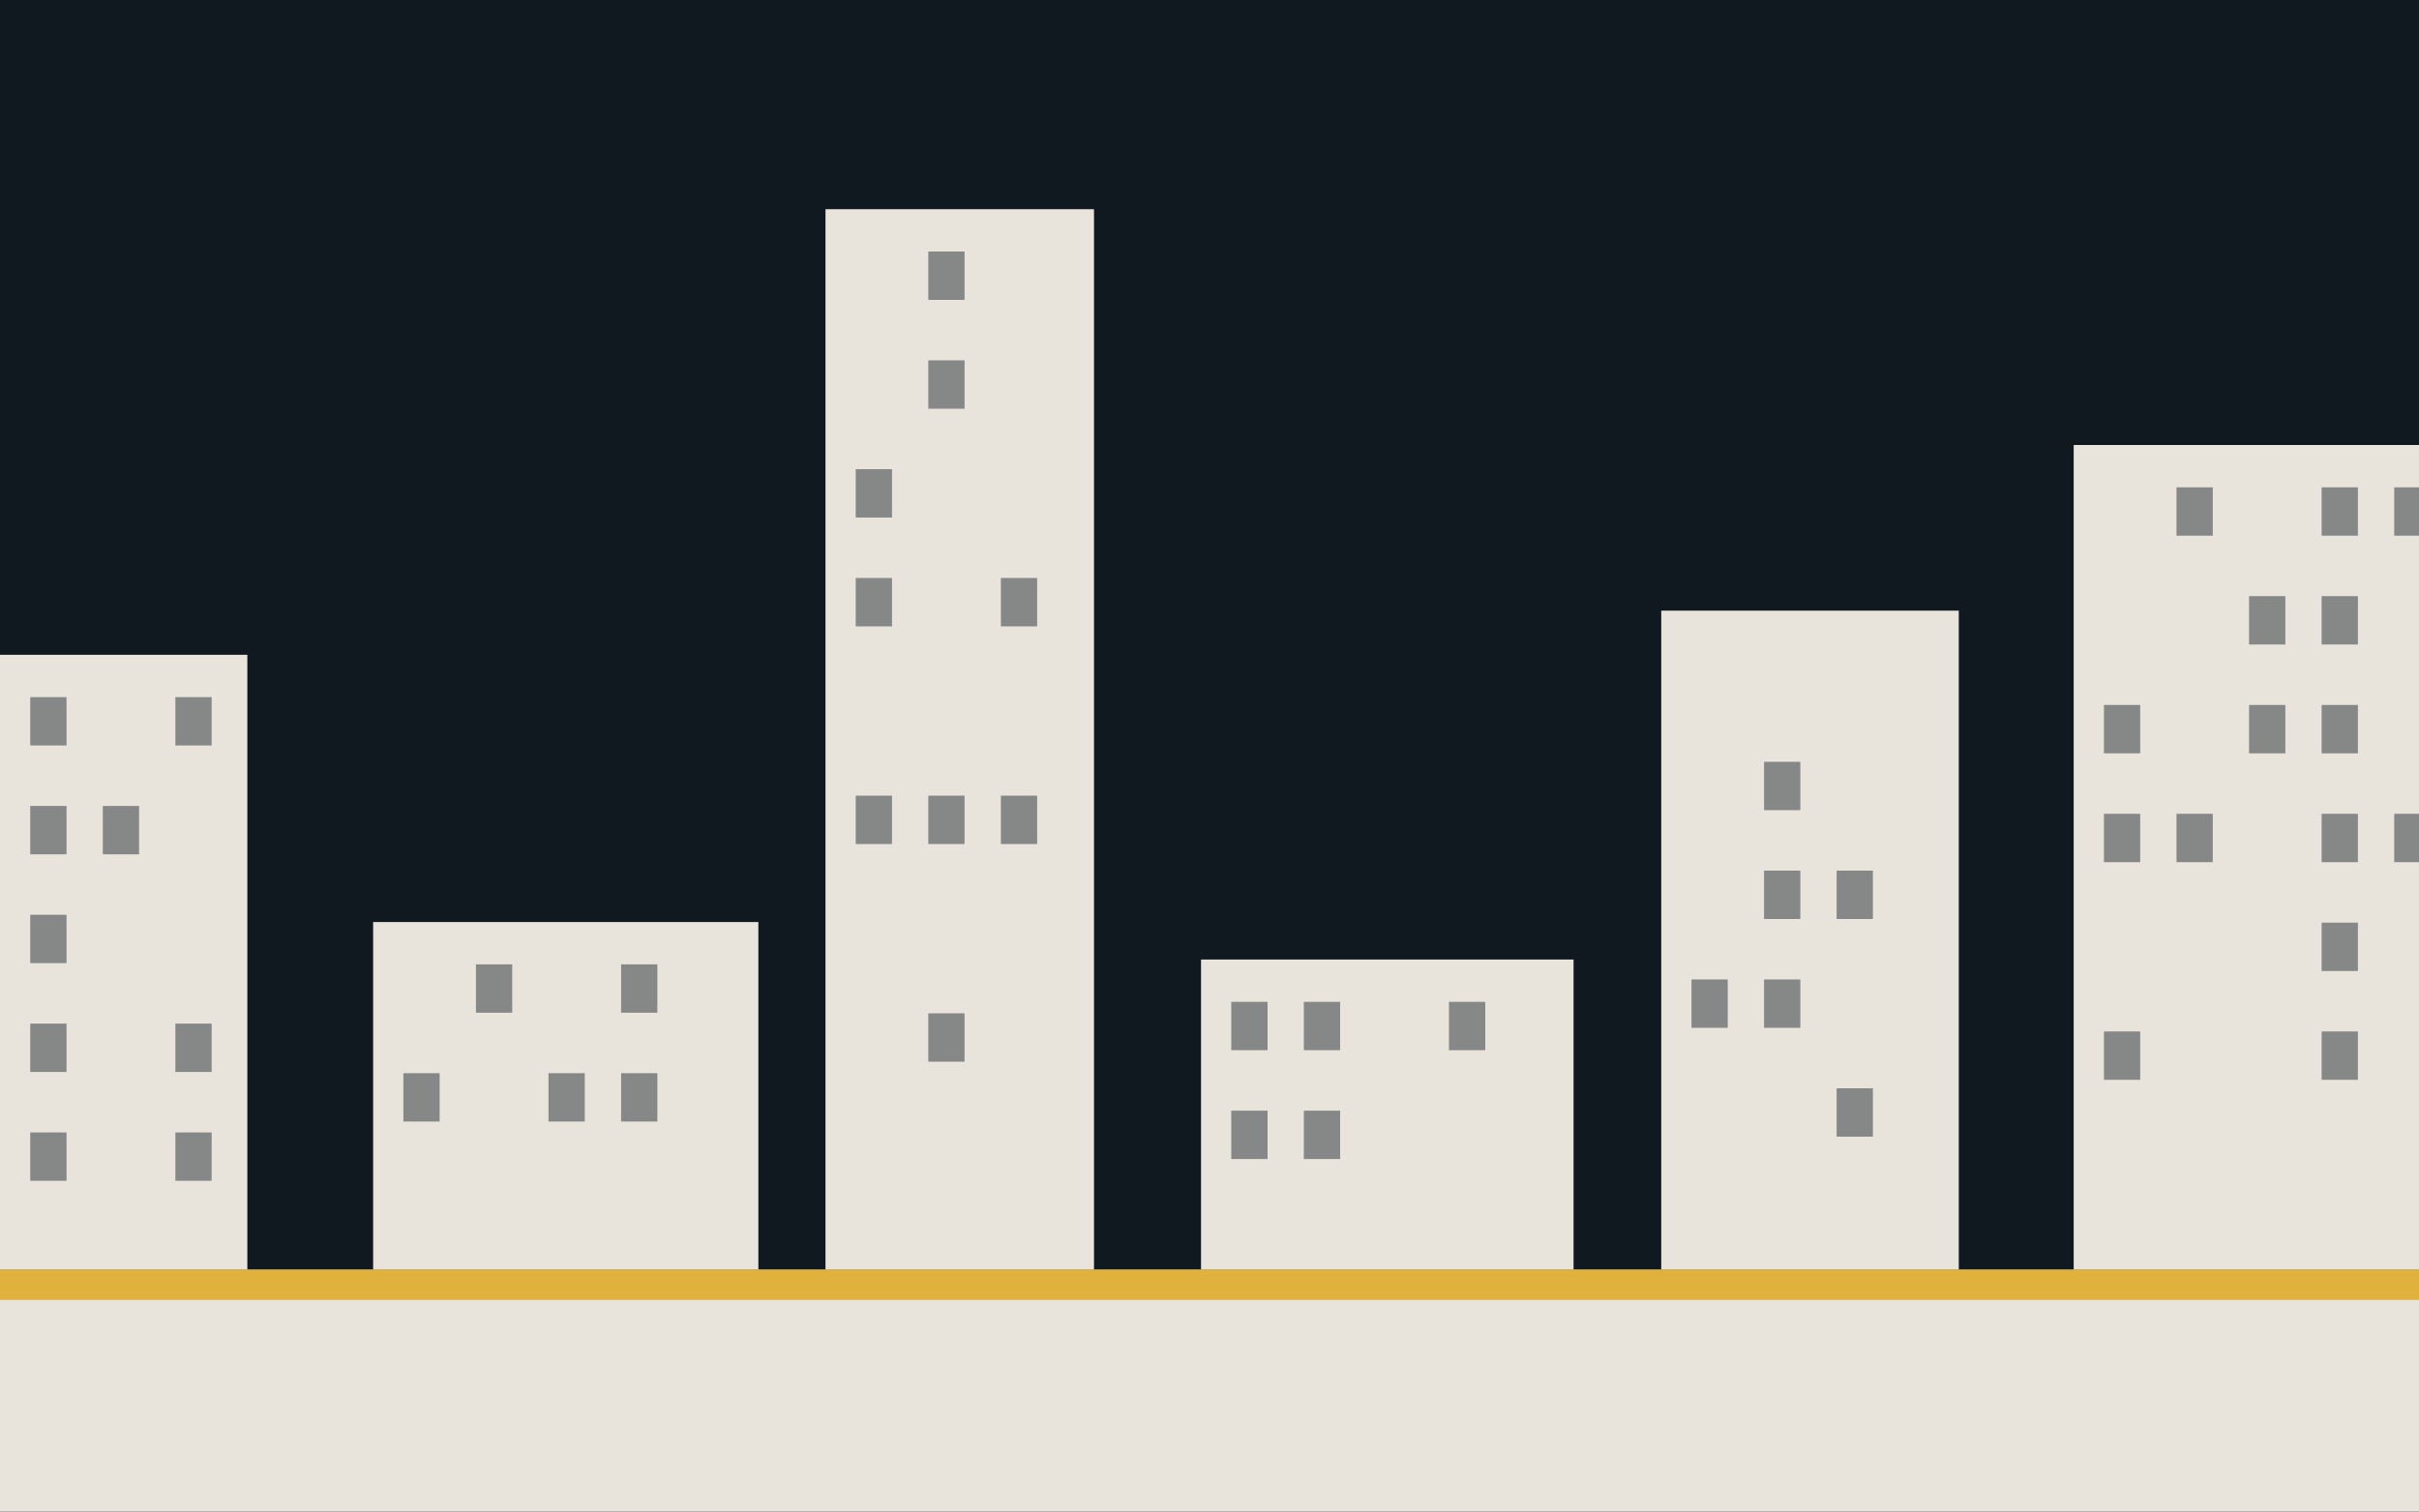
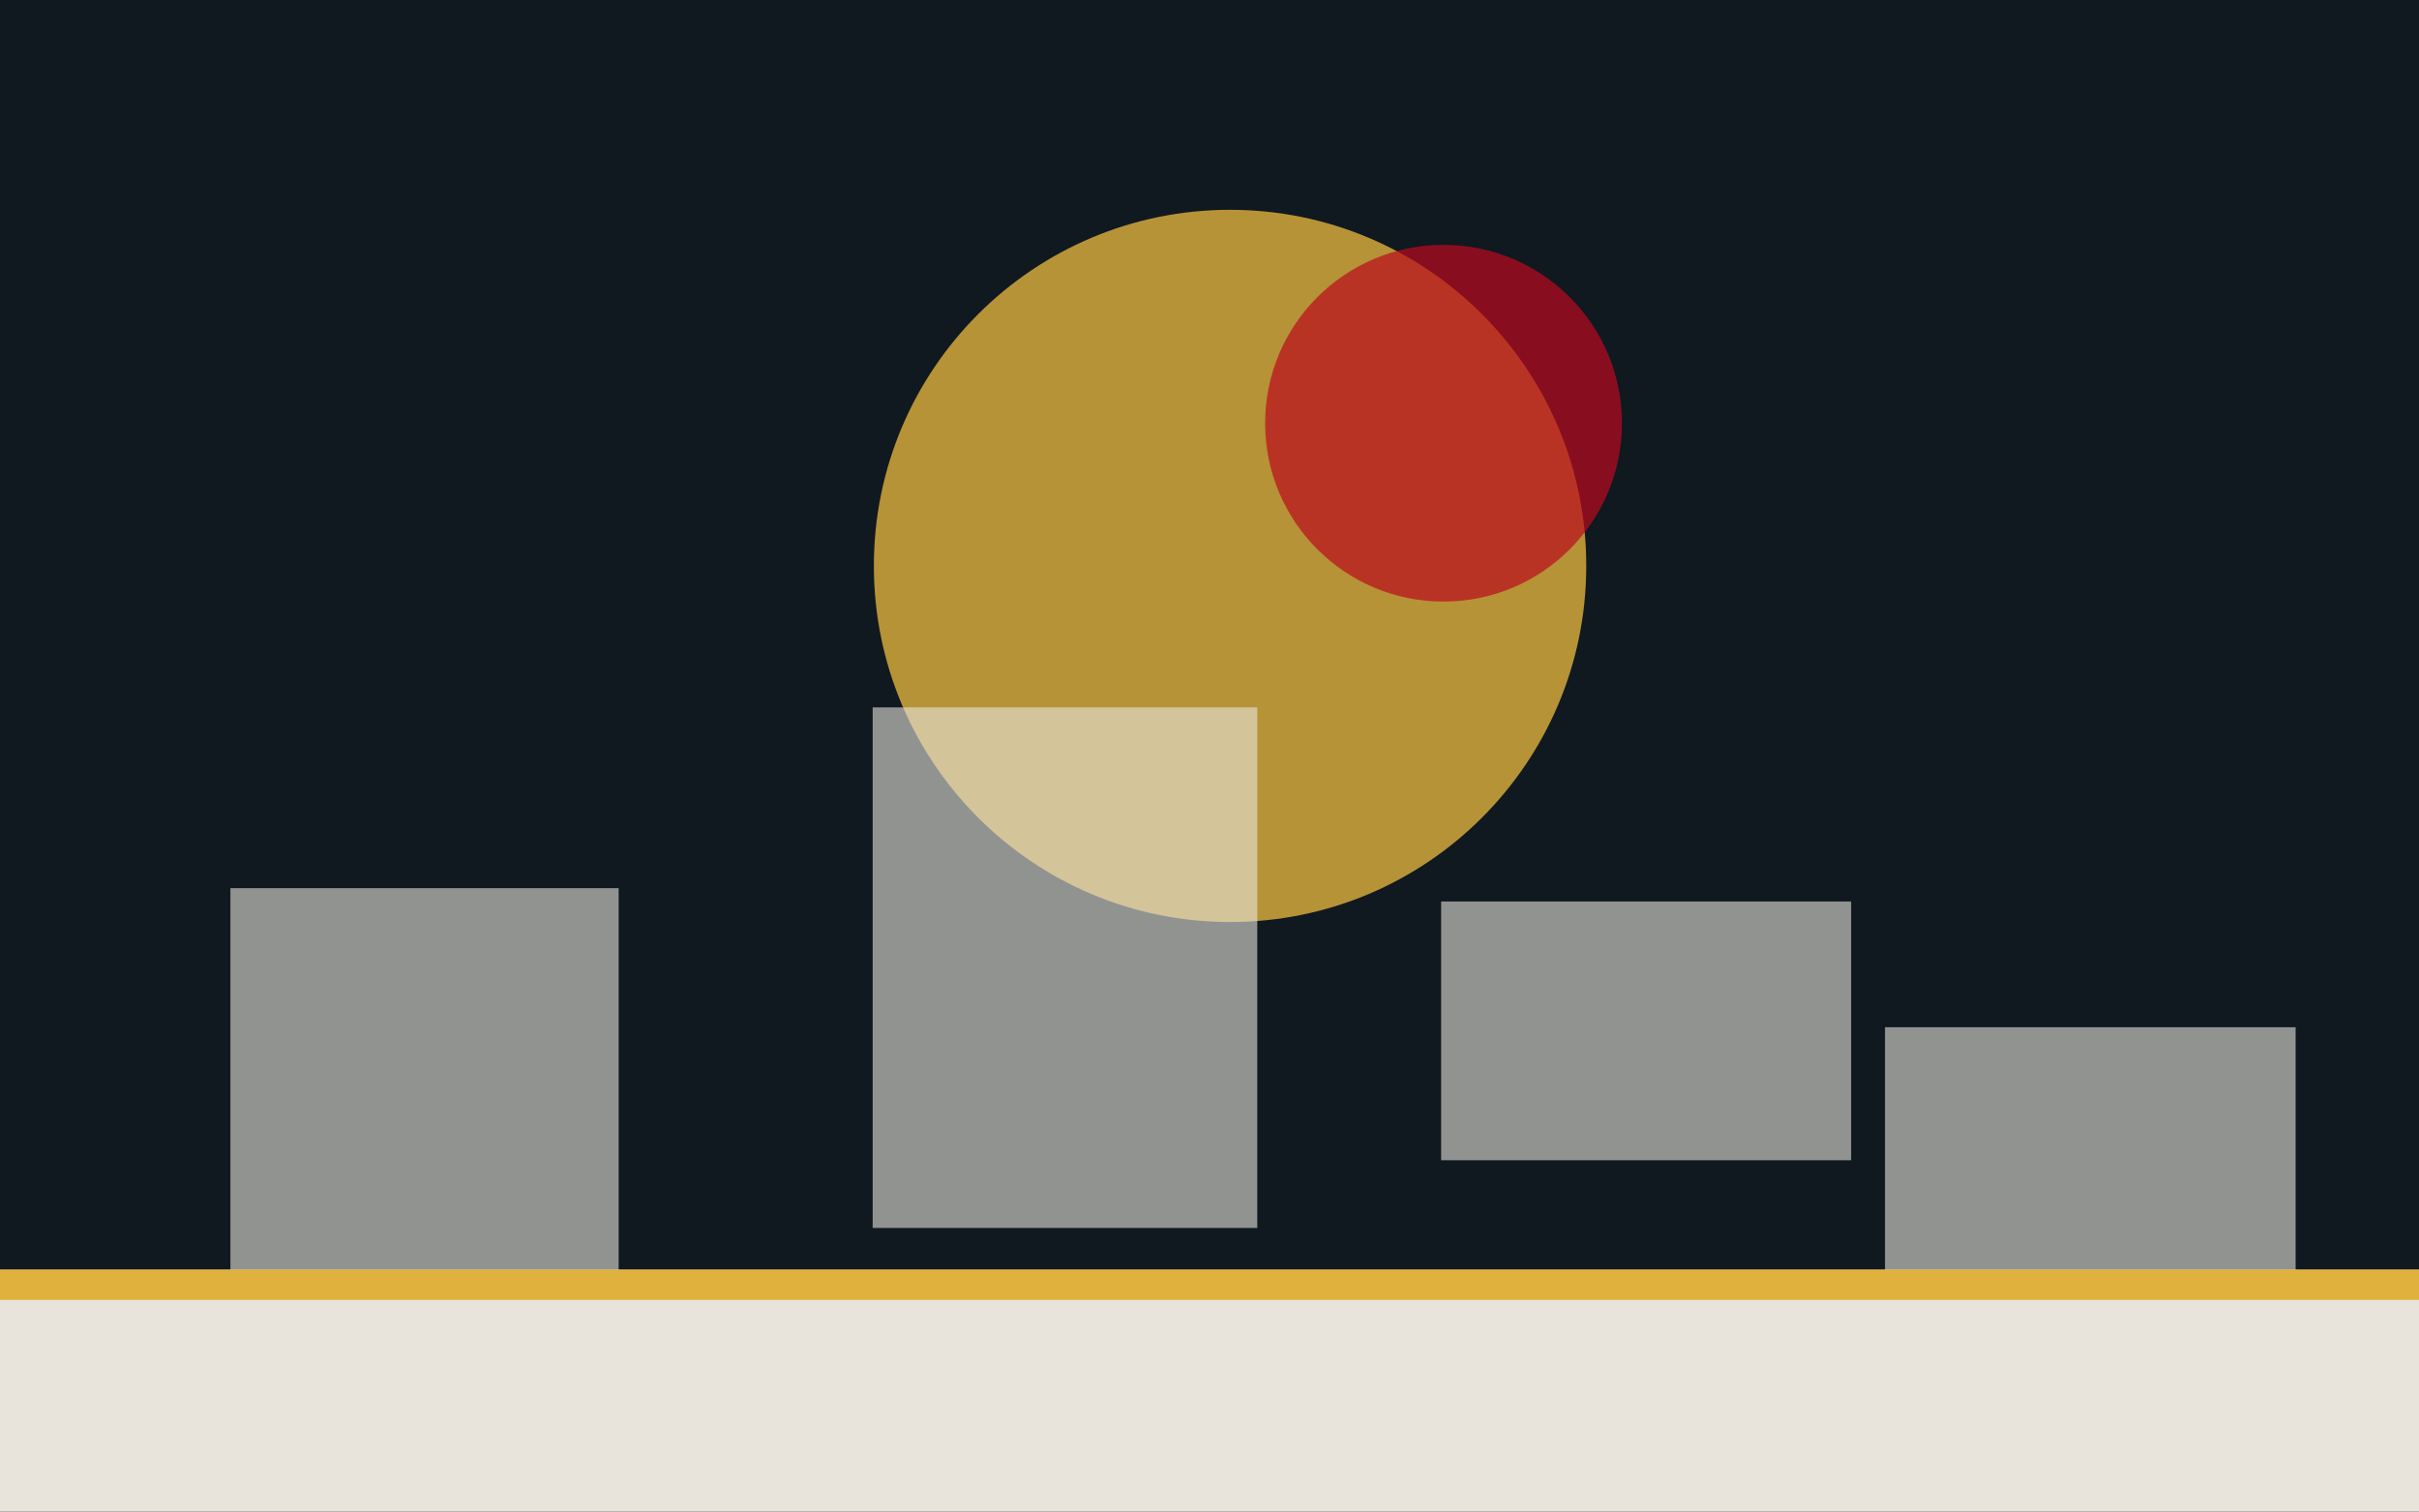
<svg xmlns="http://www.w3.org/2000/svg" viewBox="0 0 400 250" preserveAspectRatio="xMidYMid slice" role="img" aria-label="Kenya secures licence to manufacture new HIV prevention pill for African markets">
  <rect width="400" height="250" fill="#101820" />
-   <rect x="-12.0" y="108.3" width="52.9" height="101.7" fill="#e8e4dc" />
-   <rect x="-7.0" y="115.3" width="6" height="8" fill="#101820" opacity=".45" />
-   <rect x="-7.0" y="169.3" width="6" height="8" fill="#101820" opacity=".45" />
-   <rect x="-7.0" y="187.3" width="6" height="8" fill="#101820" opacity=".45" />
-   <rect x="5.0" y="115.3" width="6" height="8" fill="#101820" opacity=".45" />
-   <rect x="5.0" y="133.3" width="6" height="8" fill="#101820" opacity=".45" />
-   <rect x="5.0" y="151.3" width="6" height="8" fill="#101820" opacity=".45" />
-   <rect x="5.0" y="169.3" width="6" height="8" fill="#101820" opacity=".45" />
-   <rect x="5.0" y="187.3" width="6" height="8" fill="#101820" opacity=".45" />
-   <rect x="17.0" y="133.3" width="6" height="8" fill="#101820" opacity=".45" />
-   <rect x="29.0" y="115.3" width="6" height="8" fill="#101820" opacity=".45" />
-   <rect x="29.0" y="169.3" width="6" height="8" fill="#101820" opacity=".45" />
-   <rect x="29.0" y="187.3" width="6" height="8" fill="#101820" opacity=".45" />
-   <rect x="61.7" y="152.5" width="63.7" height="57.5" fill="#e8e4dc" />
-   <rect x="66.7" y="177.5" width="6" height="8" fill="#101820" opacity=".45" />
-   <rect x="78.7" y="159.5" width="6" height="8" fill="#101820" opacity=".45" />
-   <rect x="90.7" y="177.5" width="6" height="8" fill="#101820" opacity=".45" />
-   <rect x="102.7" y="159.5" width="6" height="8" fill="#101820" opacity=".45" />
-   <rect x="102.7" y="177.5" width="6" height="8" fill="#101820" opacity=".45" />
-   <rect x="136.5" y="34.6" width="44.4" height="175.4" fill="#e8e4dc" />
-   <rect x="141.5" y="77.6" width="6" height="8" fill="#101820" opacity=".45" />
-   <rect x="141.5" y="95.6" width="6" height="8" fill="#101820" opacity=".45" />
-   <rect x="141.5" y="131.6" width="6" height="8" fill="#101820" opacity=".45" />
-   <rect x="153.5" y="41.6" width="6" height="8" fill="#101820" opacity=".45" />
-   <rect x="153.5" y="59.6" width="6" height="8" fill="#101820" opacity=".45" />
-   <rect x="153.5" y="131.6" width="6" height="8" fill="#101820" opacity=".45" />
-   <rect x="153.5" y="167.6" width="6" height="8" fill="#101820" opacity=".45" />
-   <rect x="165.5" y="95.6" width="6" height="8" fill="#101820" opacity=".45" />
-   <rect x="165.5" y="131.6" width="6" height="8" fill="#101820" opacity=".45" />
-   <rect x="198.6" y="158.7" width="61.6" height="51.3" fill="#e8e4dc" />
-   <rect x="203.6" y="165.7" width="6" height="8" fill="#101820" opacity=".45" />
-   <rect x="203.6" y="183.7" width="6" height="8" fill="#101820" opacity=".45" />
-   <rect x="215.6" y="165.7" width="6" height="8" fill="#101820" opacity=".45" />
-   <rect x="215.6" y="183.7" width="6" height="8" fill="#101820" opacity=".45" />
-   <rect x="239.6" y="165.7" width="6" height="8" fill="#101820" opacity=".45" />
-   <rect x="274.7" y="101.0" width="49.2" height="109.0" fill="#e8e4dc" />
-   <rect x="279.7" y="162.0" width="6" height="8" fill="#101820" opacity=".45" />
-   <rect x="291.7" y="126.0" width="6" height="8" fill="#101820" opacity=".45" />
-   <rect x="291.7" y="144.0" width="6" height="8" fill="#101820" opacity=".45" />
-   <rect x="291.7" y="162.0" width="6" height="8" fill="#101820" opacity=".45" />
-   <rect x="303.7" y="144.0" width="6" height="8" fill="#101820" opacity=".45" />
-   <rect x="303.7" y="180.0" width="6" height="8" fill="#101820" opacity=".45" />
-   <rect x="342.9" y="73.6" width="65.6" height="136.4" fill="#e8e4dc" />
-   <rect x="347.9" y="116.6" width="6" height="8" fill="#101820" opacity=".45" />
-   <rect x="347.9" y="134.6" width="6" height="8" fill="#101820" opacity=".45" />
-   <rect x="347.9" y="170.6" width="6" height="8" fill="#101820" opacity=".45" />
-   <rect x="359.9" y="80.6" width="6" height="8" fill="#101820" opacity=".45" />
-   <rect x="359.9" y="134.6" width="6" height="8" fill="#101820" opacity=".45" />
-   <rect x="371.9" y="98.6" width="6" height="8" fill="#101820" opacity=".45" />
-   <rect x="371.9" y="116.6" width="6" height="8" fill="#101820" opacity=".45" />
-   <rect x="383.9" y="80.6" width="6" height="8" fill="#101820" opacity=".45" />
-   <rect x="383.9" y="98.6" width="6" height="8" fill="#101820" opacity=".45" />
-   <rect x="383.9" y="116.6" width="6" height="8" fill="#101820" opacity=".45" />
-   <rect x="383.9" y="134.6" width="6" height="8" fill="#101820" opacity=".45" />
-   <rect x="383.9" y="152.6" width="6" height="8" fill="#101820" opacity=".45" />
-   <rect x="383.9" y="170.6" width="6" height="8" fill="#101820" opacity=".45" />
-   <rect x="395.9" y="80.6" width="6" height="8" fill="#101820" opacity=".45" />
-   <rect x="395.9" y="134.6" width="6" height="8" fill="#101820" opacity=".45" />
+   <circle cx="203.4" cy="93.6" r="58.9" fill="#e0b13c" opacity=".8" />
+   <circle cx="238.7" cy="70.0" r="29.5" fill="#bb0a1e" opacity=".7" />
+   <rect x="38.1" y="146.9" width="64.2" height="84.6" fill="#e8e4dc" opacity=".6" />
+   <rect x="144.3" y="117.0" width="63.6" height="86.1" fill="#e8e4dc" opacity=".6" />
+   <rect x="238.3" y="149.1" width="67.8" height="42.8" fill="#e8e4dc" opacity=".6" />
+   <rect x="311.7" y="169.9" width="67.9" height="66.6" fill="#e8e4dc" opacity=".6" />
  <rect y="210" width="400" height="40" fill="#e8e4dc" />
  <rect y="210" width="400" height="5" fill="#e0b13c" />
</svg>
